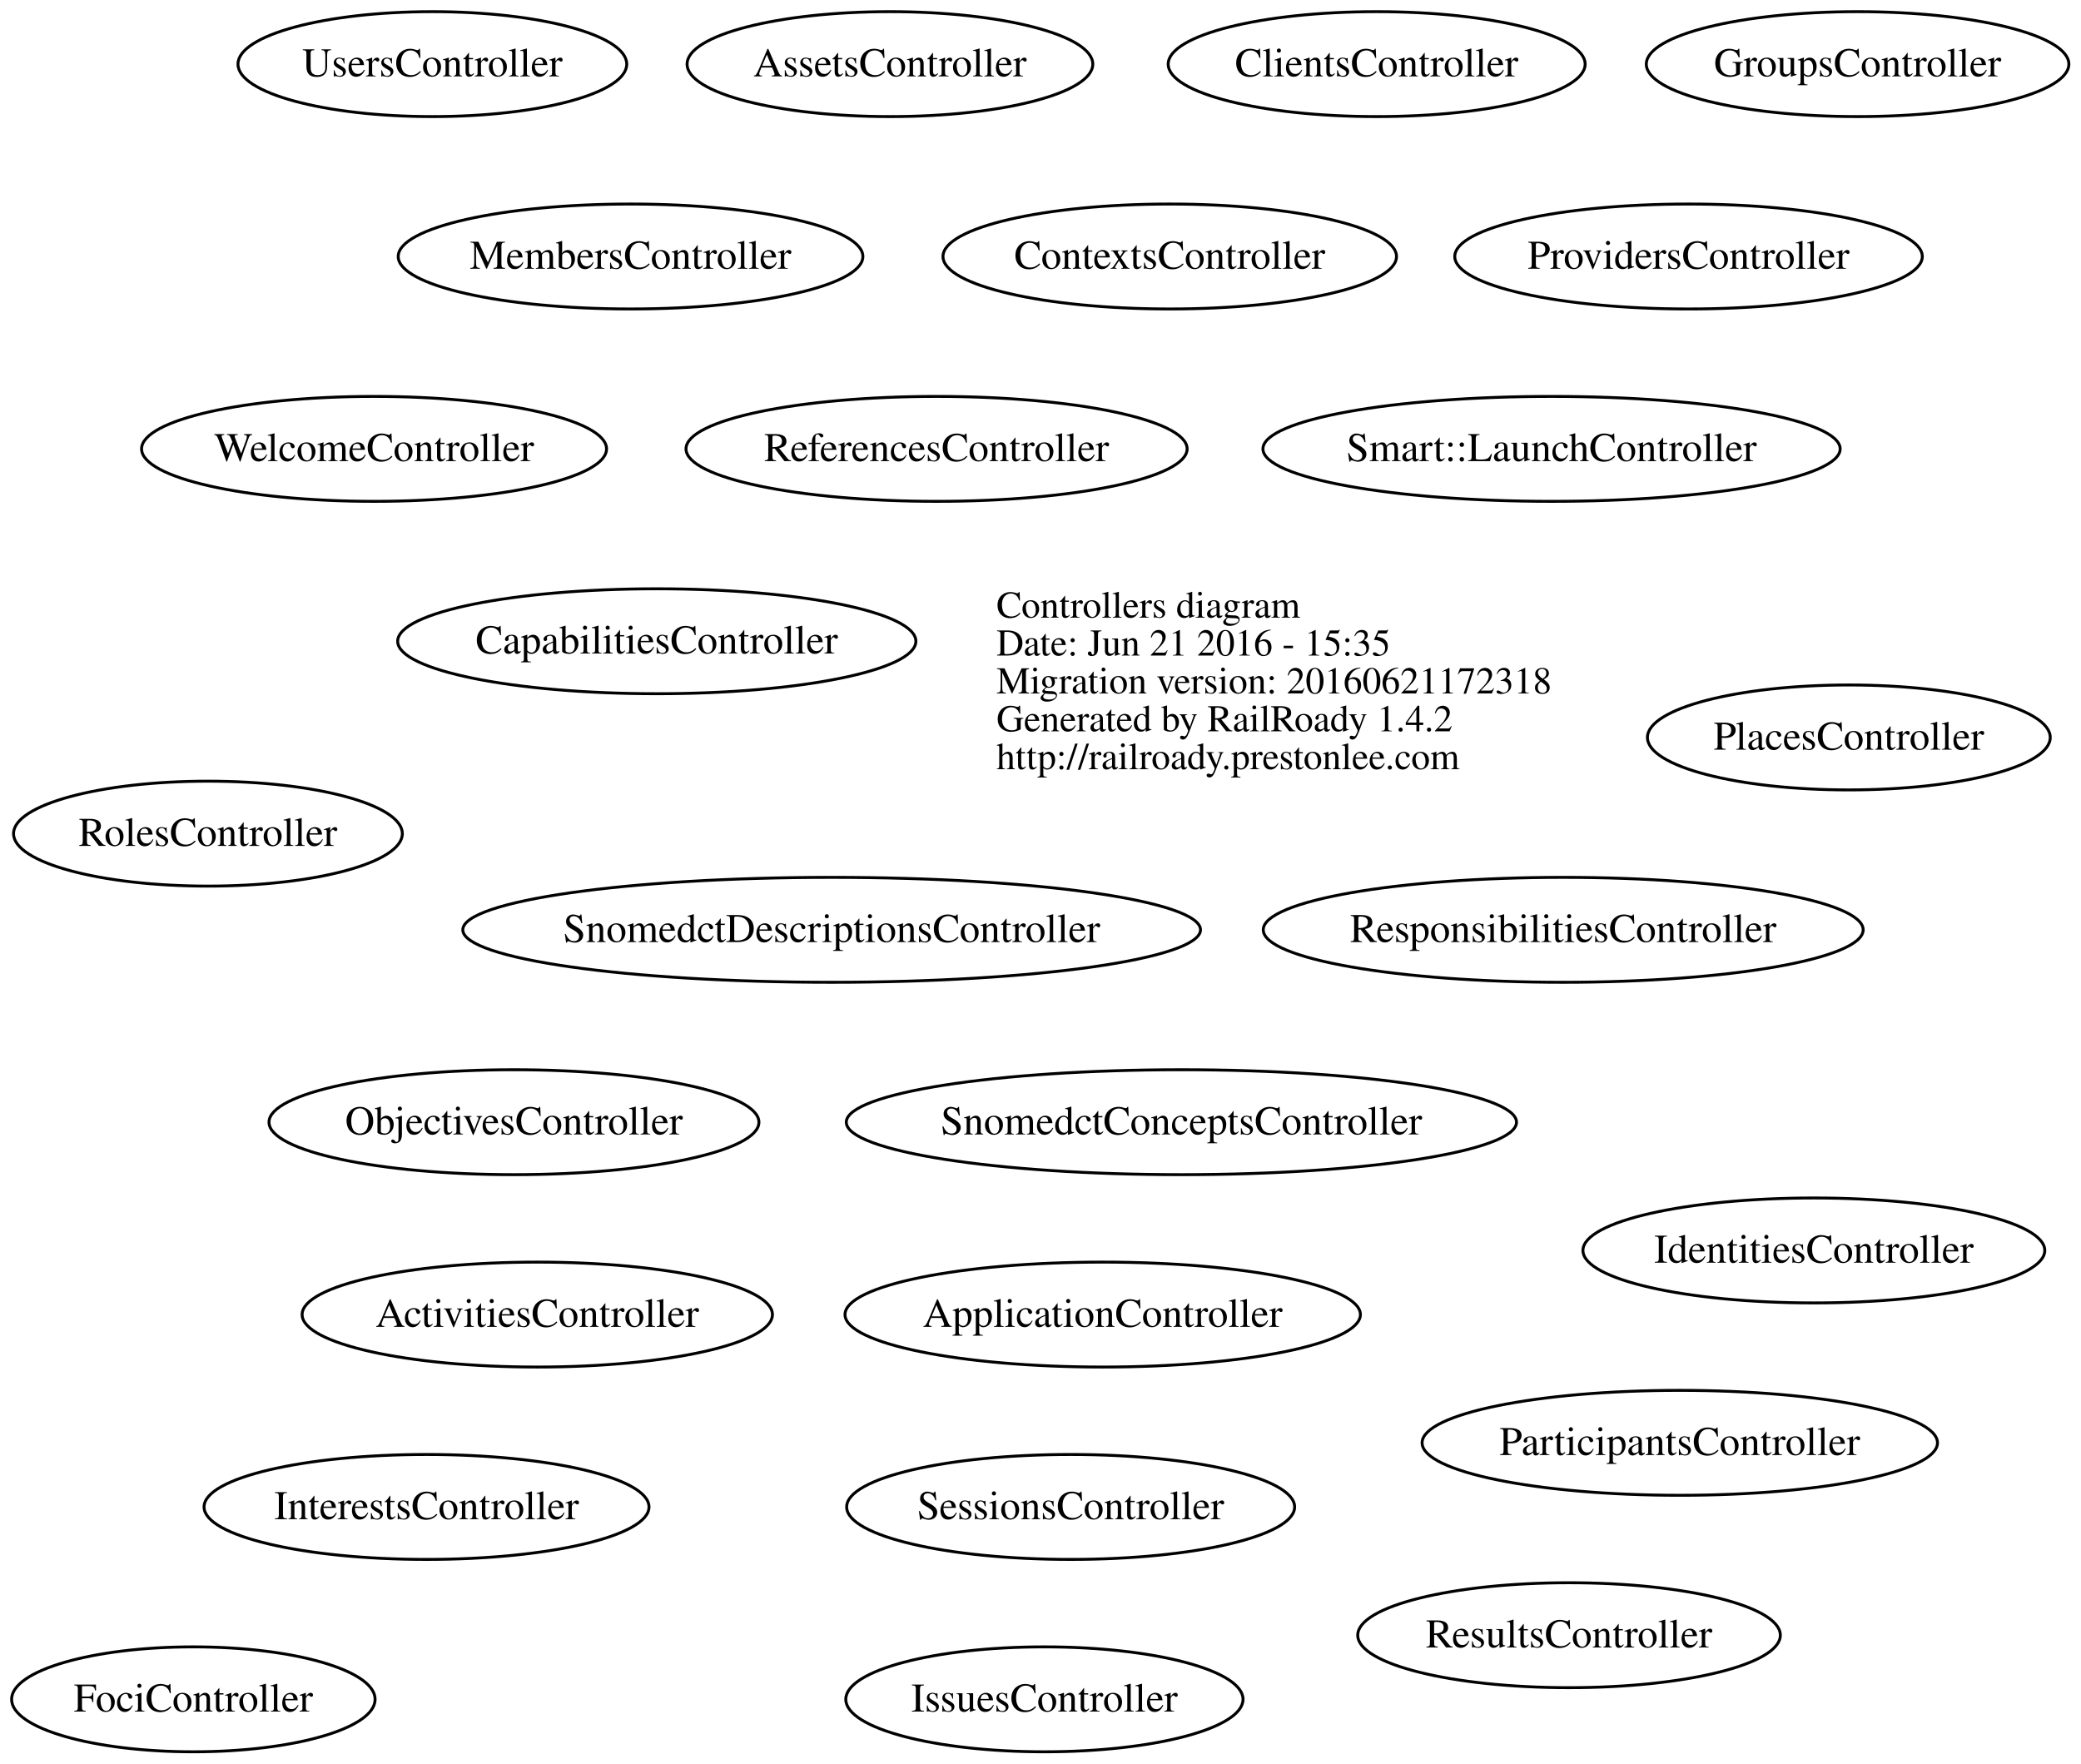
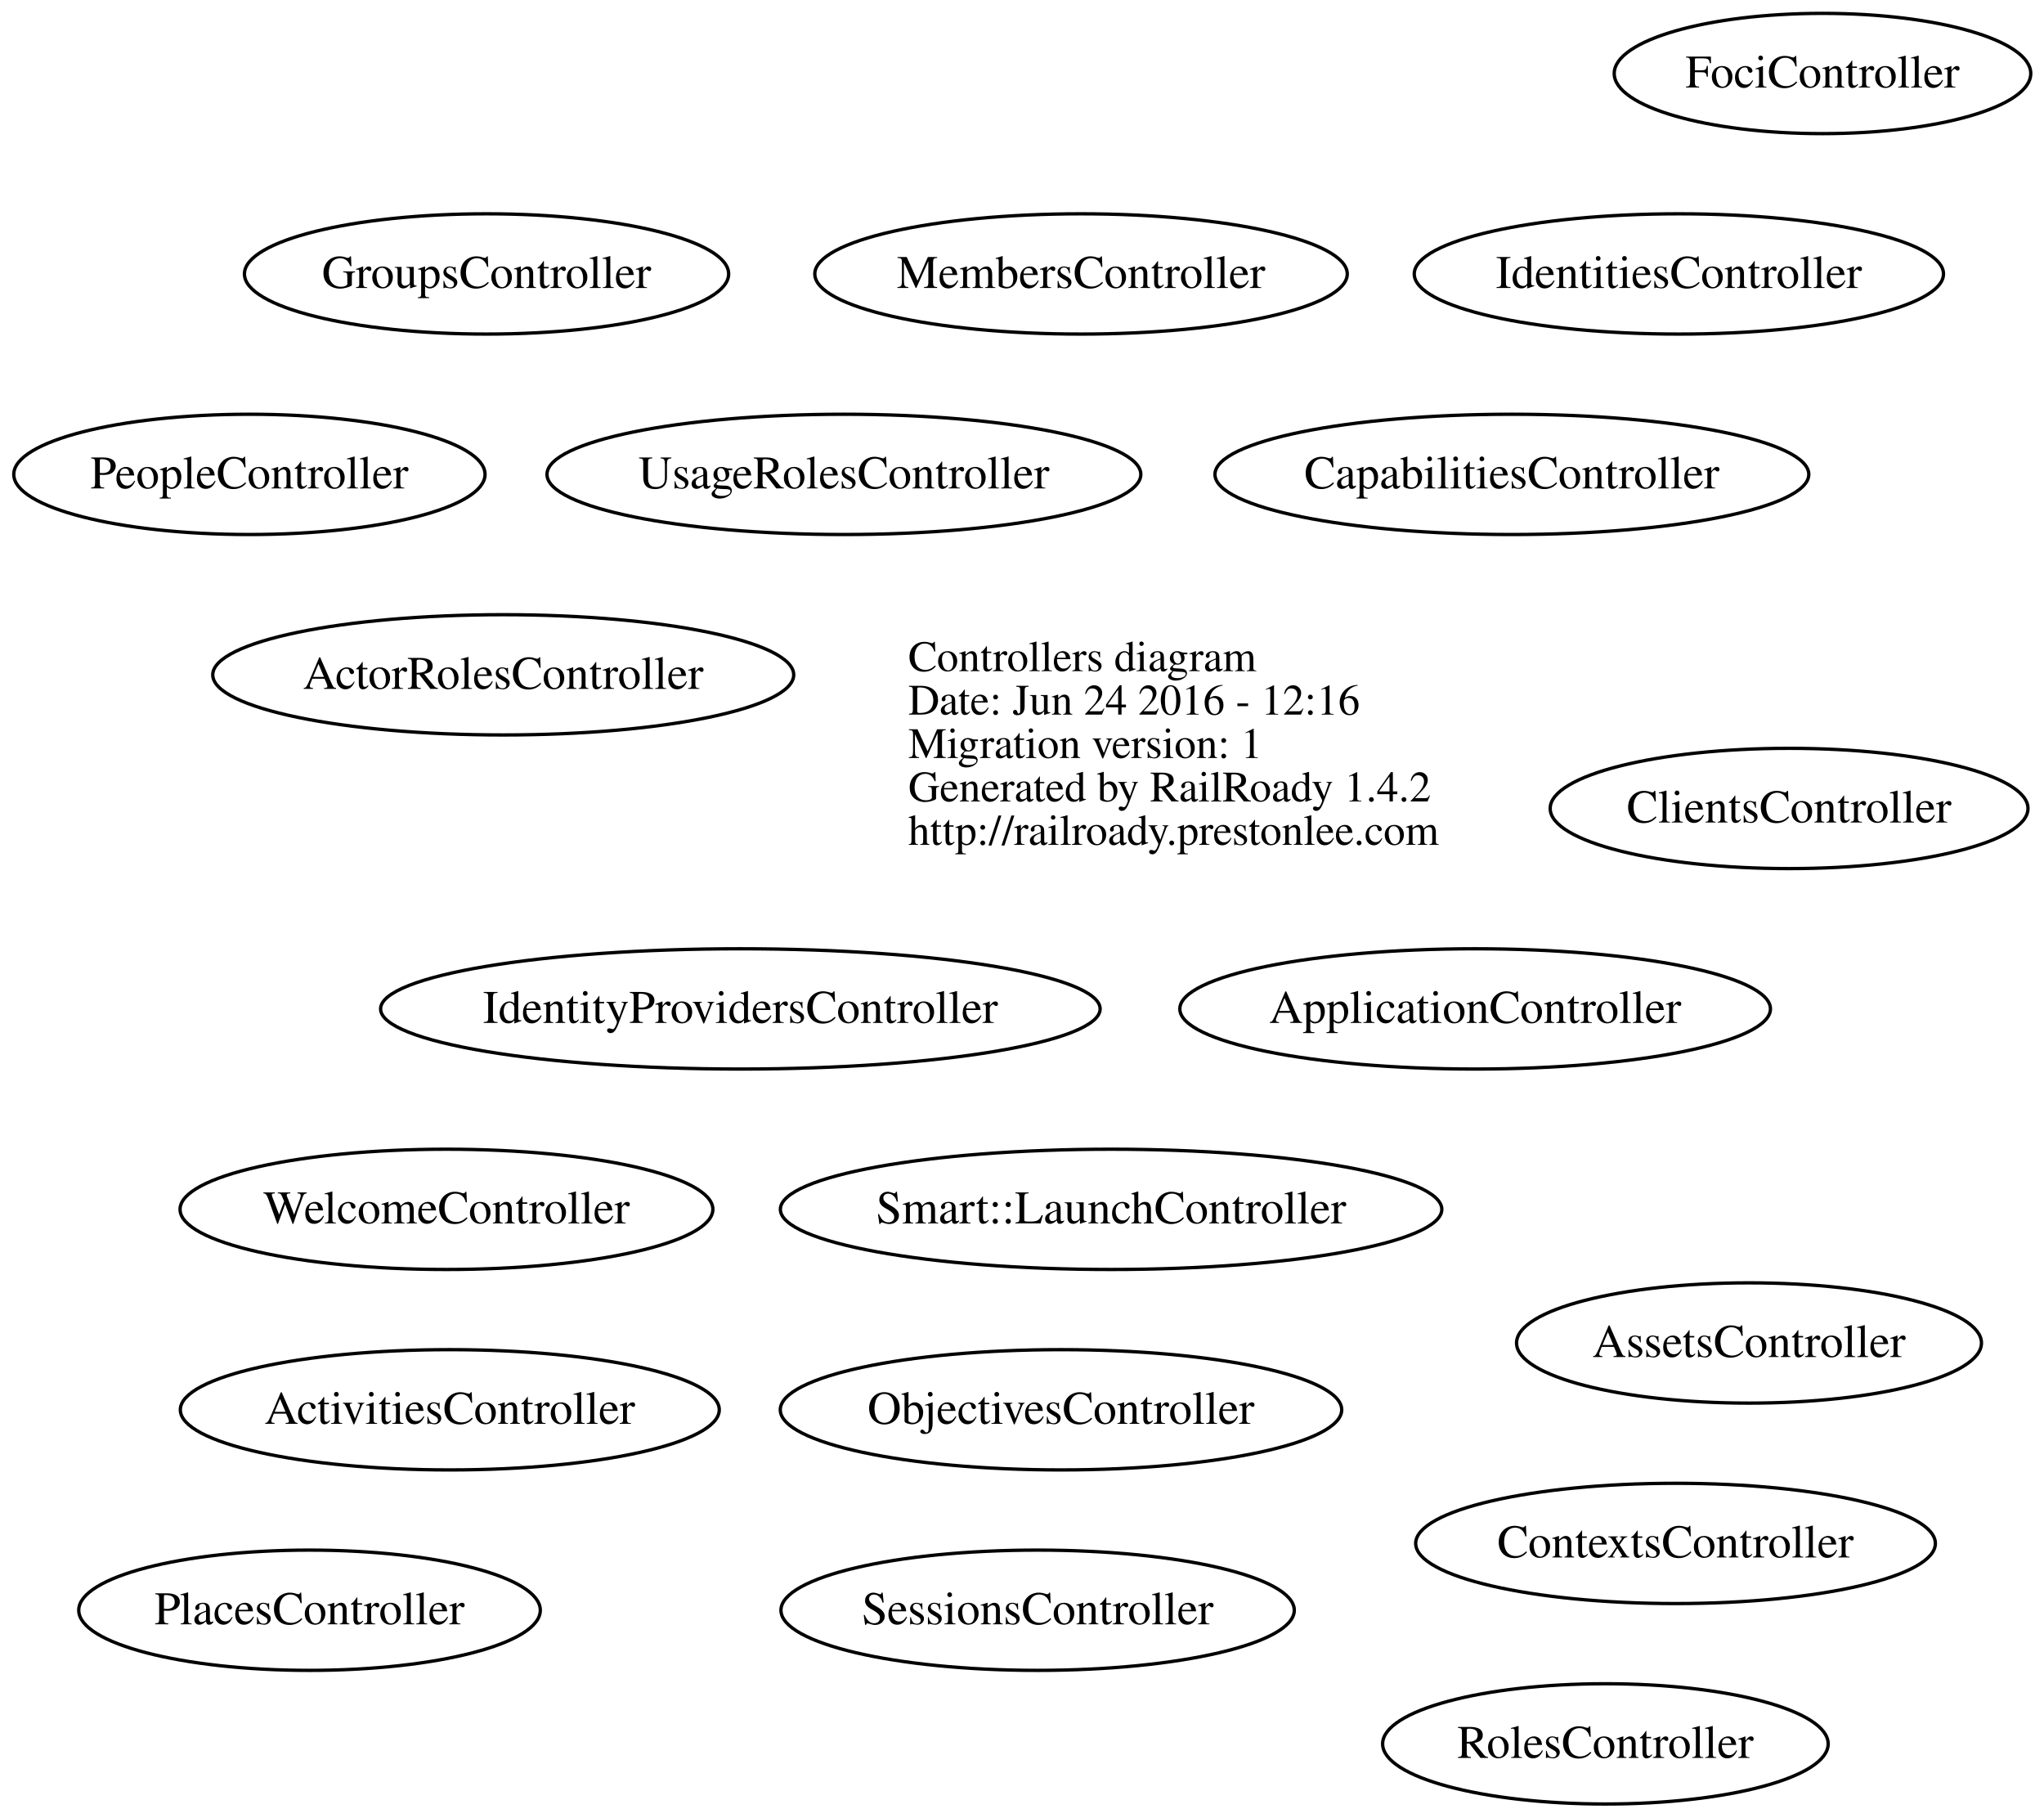
- <svg xmlns="http://www.w3.org/2000/svg" width="714pt" height="605pt" viewBox="0.00 0.00 713.67 605.00">
-   <g id="graph0" class="graph" transform="scale(1 1) rotate(0) translate(290.179 315)">
-     <polygon fill="none" stroke="none" points="-290.179,290 -290.179,-315 423.495,-315 423.495,290 -290.179,290" />
+ <svg xmlns="http://www.w3.org/2000/svg" width="612pt" height="544pt" viewBox="0.00 0.00 611.70 544.00">
+   <g id="graph0" class="graph" transform="scale(1 1) rotate(0) translate(233.526 290)">
+     <polygon fill="none" stroke="none" points="-233.526,254 -233.526,-290 378.179,-290 378.179,254 -233.526,254" />
    <g id="node1" class="node">
-       <text text-anchor="start" x="51.55" y="-103.1" font-family="Times,serif" font-size="13.00">Controllers diagram</text>
-       <text text-anchor="start" x="51.55" y="-90.1" font-family="Times,serif" font-size="13.00">Date: Jun 21 2016 - 15:35</text>
-       <text text-anchor="start" x="51.55" y="-77.1" font-family="Times,serif" font-size="13.00">Migration version: 20160621172318</text>
-       <text text-anchor="start" x="51.55" y="-64.1" font-family="Times,serif" font-size="13.00">Generated by RailRoady 1.4.2</text>
-       <text text-anchor="start" x="51.55" y="-51.1" font-family="Times,serif" font-size="13.00">http://railroady.prestonlee.com</text>
+       <text text-anchor="start" x="38.28" y="-89.1" font-family="Times,serif" font-size="13.00">Controllers diagram</text>
+       <text text-anchor="start" x="38.28" y="-76.1" font-family="Times,serif" font-size="13.00">Date: Jun 24 2016 - 12:16</text>
+       <text text-anchor="start" x="38.28" y="-63.1" font-family="Times,serif" font-size="13.00">Migration version: 1</text>
+       <text text-anchor="start" x="38.28" y="-50.1" font-family="Times,serif" font-size="13.00">Generated by RailRoady 1.4.2</text>
+       <text text-anchor="start" x="38.28" y="-37.1" font-family="Times,serif" font-size="13.00">http://railroady.prestonlee.com</text>
    </g>
    <g id="node2" class="node">
-       <ellipse fill="none" stroke="black" cx="-106" cy="136" rx="80.683" ry="18" />
-       <text text-anchor="middle" x="-106" y="140.2" font-family="Times,serif" font-size="14.00">ActivitiesController</text>
+       <ellipse fill="none" stroke="black" cx="-99" cy="132" rx="80.683" ry="18" />
+       <text text-anchor="middle" x="-99" y="136.2" font-family="Times,serif" font-size="14.00">ActivitiesController</text>
    </g>
    <g id="node3" class="node">
-       <ellipse fill="none" stroke="black" cx="88" cy="136" rx="88.417" ry="18" />
-       <text text-anchor="middle" x="88" y="140.2" font-family="Times,serif" font-size="14.00">ApplicationController</text>
+       <ellipse fill="none" stroke="black" cx="-83" cy="-88" rx="86.972" ry="18" />
+       <text text-anchor="middle" x="-83" y="-83.8" font-family="Times,serif" font-size="14.00">ActorRolesController</text>
    </g>
    <g id="node4" class="node">
-       <ellipse fill="none" stroke="black" cx="15" cy="-293" rx="69.6" ry="18" />
-       <text text-anchor="middle" x="15" y="-288.8" font-family="Times,serif" font-size="14.00">AssetsController</text>
+       <ellipse fill="none" stroke="black" cx="208" cy="12" rx="88.417" ry="18" />
+       <text text-anchor="middle" x="208" y="16.2" font-family="Times,serif" font-size="14.00">ApplicationController</text>
    </g>
    <g id="node5" class="node">
-       <ellipse fill="none" stroke="black" cx="-65" cy="-95" rx="88.901" ry="18" />
-       <text text-anchor="middle" x="-65" y="-90.8" font-family="Times,serif" font-size="14.00">CapabilitiesController</text>
+       <ellipse fill="none" stroke="black" cx="290" cy="112" rx="69.6" ry="18" />
+       <text text-anchor="middle" x="290" y="116.2" font-family="Times,serif" font-size="14.00">AssetsController</text>
    </g>
    <g id="node6" class="node">
-       <ellipse fill="none" stroke="black" cx="182" cy="-293" rx="71.529" ry="18" />
-       <text text-anchor="middle" x="182" y="-288.8" font-family="Times,serif" font-size="14.00">ClientsController</text>
+       <ellipse fill="none" stroke="black" cx="219" cy="-148" rx="88.901" ry="18" />
+       <text text-anchor="middle" x="219" y="-143.8" font-family="Times,serif" font-size="14.00">CapabilitiesController</text>
    </g>
    <g id="node7" class="node">
-       <ellipse fill="none" stroke="black" cx="111" cy="-227" rx="77.802" ry="18" />
-       <text text-anchor="middle" x="111" y="-222.8" font-family="Times,serif" font-size="14.00">ContextsController</text>
+       <ellipse fill="none" stroke="black" cx="302" cy="-48" rx="71.529" ry="18" />
+       <text text-anchor="middle" x="302" y="-43.8" font-family="Times,serif" font-size="14.00">ClientsController</text>
    </g>
    <g id="node8" class="node">
-       <ellipse fill="none" stroke="black" cx="-224" cy="268" rx="62.358" ry="18" />
-       <text text-anchor="middle" x="-224" y="272.2" font-family="Times,serif" font-size="14.00">FociController</text>
+       <ellipse fill="none" stroke="black" cx="268" cy="172" rx="77.802" ry="18" />
+       <text text-anchor="middle" x="268" y="176.2" font-family="Times,serif" font-size="14.00">ContextsController</text>
    </g>
    <g id="node9" class="node">
-       <ellipse fill="none" stroke="black" cx="347" cy="-293" rx="72.489" ry="18" />
-       <text text-anchor="middle" x="347" y="-288.8" font-family="Times,serif" font-size="14.00">GroupsController</text>
+       <ellipse fill="none" stroke="black" cx="312" cy="-268" rx="62.358" ry="18" />
+       <text text-anchor="middle" x="312" y="-263.8" font-family="Times,serif" font-size="14.00">FociController</text>
    </g>
    <g id="node10" class="node">
-       <ellipse fill="none" stroke="black" cx="332" cy="114" rx="79.23" ry="18" />
-       <text text-anchor="middle" x="332" y="118.2" font-family="Times,serif" font-size="14.00">IdentitiesController</text>
+       <ellipse fill="none" stroke="black" cx="-88" cy="-208" rx="72.489" ry="18" />
+       <text text-anchor="middle" x="-88" y="-203.8" font-family="Times,serif" font-size="14.00">GroupsController</text>
    </g>
    <g id="node11" class="node">
-       <ellipse fill="none" stroke="black" cx="-144" cy="202" rx="76.331" ry="18" />
-       <text text-anchor="middle" x="-144" y="206.2" font-family="Times,serif" font-size="14.00">InterestsController</text>
+       <ellipse fill="none" stroke="black" cx="269" cy="-208" rx="79.23" ry="18" />
+       <text text-anchor="middle" x="269" y="-203.8" font-family="Times,serif" font-size="14.00">IdentitiesController</text>
    </g>
    <g id="node12" class="node">
-       <ellipse fill="none" stroke="black" cx="68" cy="268" rx="68.146" ry="18" />
-       <text text-anchor="middle" x="68" y="272.2" font-family="Times,serif" font-size="14.00">IssuesController</text>
+       <ellipse fill="none" stroke="black" cx="-12" cy="12" rx="107.72" ry="18" />
+       <text text-anchor="middle" x="-12" y="16.2" font-family="Times,serif" font-size="14.00">IdentityProvidersController</text>
    </g>
    <g id="node13" class="node">
-       <ellipse fill="none" stroke="black" cx="-74" cy="-227" rx="79.714" ry="18" />
-       <text text-anchor="middle" x="-74" y="-222.8" font-family="Times,serif" font-size="14.00">MembersController</text>
+       <ellipse fill="none" stroke="black" cx="90" cy="-208" rx="79.714" ry="18" />
+       <text text-anchor="middle" x="90" y="-203.8" font-family="Times,serif" font-size="14.00">MembersController</text>
    </g>
    <g id="node14" class="node">
-       <ellipse fill="none" stroke="black" cx="-114" cy="70" rx="84.05" ry="18" />
-       <text text-anchor="middle" x="-114" y="74.2" font-family="Times,serif" font-size="14.00">ObjectivesController</text>
+       <ellipse fill="none" stroke="black" cx="84" cy="132" rx="84.05" ry="18" />
+       <text text-anchor="middle" x="84" y="136.2" font-family="Times,serif" font-size="14.00">ObjectivesController</text>
    </g>
    <g id="node15" class="node">
-       <ellipse fill="none" stroke="black" cx="286" cy="180" rx="88.417" ry="18" />
-       <text text-anchor="middle" x="286" y="184.2" font-family="Times,serif" font-size="14.00">ParticipantsController</text>
+       <ellipse fill="none" stroke="black" cx="-159" cy="-148" rx="70.551" ry="18" />
+       <text text-anchor="middle" x="-159" y="-143.8" font-family="Times,serif" font-size="14.00">PeopleController</text>
    </g>
    <g id="node16" class="node">
-       <ellipse fill="none" stroke="black" cx="344" cy="-62" rx="69.098" ry="18" />
-       <text text-anchor="middle" x="344" y="-57.8" font-family="Times,serif" font-size="14.00">PlacesController</text>
+       <ellipse fill="none" stroke="black" cx="-141" cy="192" rx="69.098" ry="18" />
+       <text text-anchor="middle" x="-141" y="196.2" font-family="Times,serif" font-size="14.00">PlacesController</text>
    </g>
    <g id="node17" class="node">
-       <ellipse fill="none" stroke="black" cx="289" cy="-227" rx="80.208" ry="18" />
-       <text text-anchor="middle" x="289" y="-222.8" font-family="Times,serif" font-size="14.00">ProvidersController</text>
+       <ellipse fill="none" stroke="black" cx="247" cy="232" rx="66.701" ry="18" />
+       <text text-anchor="middle" x="247" y="236.2" font-family="Times,serif" font-size="14.00">RolesController</text>
    </g>
    <g id="node18" class="node">
-       <ellipse fill="none" stroke="black" cx="31" cy="-161" rx="85.969" ry="18" />
-       <text text-anchor="middle" x="31" y="-156.8" font-family="Times,serif" font-size="14.00">ReferencesController</text>
+       <ellipse fill="none" stroke="black" cx="77" cy="192" rx="76.85" ry="18" />
+       <text text-anchor="middle" x="77" y="196.2" font-family="Times,serif" font-size="14.00">SessionsController</text>
    </g>
    <g id="node19" class="node">
-       <ellipse fill="none" stroke="black" cx="246" cy="4" rx="102.918" ry="18" />
-       <text text-anchor="middle" x="246" y="8.2" font-family="Times,serif" font-size="14.00">ResponsibilitiesController</text>
+       <ellipse fill="none" stroke="black" cx="99" cy="72" rx="99.024" ry="18" />
+       <text text-anchor="middle" x="99" y="76.2" font-family="Times,serif" font-size="14.00">Smart::LaunchController</text>
    </g>
    <g id="node20" class="node">
-       <ellipse fill="none" stroke="black" cx="248" cy="246" rx="72.498" ry="18" />
-       <text text-anchor="middle" x="248" y="250.2" font-family="Times,serif" font-size="14.00">ResultsController</text>
+       <ellipse fill="none" stroke="black" cx="19" cy="-148" rx="88.901" ry="18" />
+       <text text-anchor="middle" x="19" y="-143.8" font-family="Times,serif" font-size="14.00">UsageRolesController</text>
    </g>
    <g id="node21" class="node">
-       <ellipse fill="none" stroke="black" cx="-219" cy="-29" rx="66.701" ry="18" />
-       <text text-anchor="middle" x="-219" y="-24.8" font-family="Times,serif" font-size="14.00">RolesController</text>
-     </g>
-     <g id="node22" class="node">
-       <ellipse fill="none" stroke="black" cx="77" cy="202" rx="76.85" ry="18" />
-       <text text-anchor="middle" x="77" y="206.2" font-family="Times,serif" font-size="14.00">SessionsController</text>
-     </g>
-     <g id="node23" class="node">
-       <ellipse fill="none" stroke="black" cx="242" cy="-161" rx="99.024" ry="18" />
-       <text text-anchor="middle" x="242" y="-156.8" font-family="Times,serif" font-size="14.00">Smart::LaunchController</text>
-     </g>
-     <g id="node24" class="node">
-       <ellipse fill="none" stroke="black" cx="115" cy="70" rx="114.978" ry="18" />
-       <text text-anchor="middle" x="115" y="74.2" font-family="Times,serif" font-size="14.00">SnomedctConceptsController</text>
-     </g>
-     <g id="node25" class="node">
-       <ellipse fill="none" stroke="black" cx="-5" cy="4" rx="126.554" ry="18" />
-       <text text-anchor="middle" x="-5" y="8.2" font-family="Times,serif" font-size="14.00">SnomedctDescriptionsController</text>
-     </g>
-     <g id="node26" class="node">
-       <ellipse fill="none" stroke="black" cx="-142" cy="-293" rx="66.692" ry="18" />
-       <text text-anchor="middle" x="-142" y="-288.8" font-family="Times,serif" font-size="14.00">UsersController</text>
-     </g>
-     <g id="node27" class="node">
-       <ellipse fill="none" stroke="black" cx="-162" cy="-161" rx="79.765" ry="18" />
-       <text text-anchor="middle" x="-162" y="-156.8" font-family="Times,serif" font-size="14.00">WelcomeController</text>
+       <ellipse fill="none" stroke="black" cx="-100" cy="72" rx="79.765" ry="18" />
+       <text text-anchor="middle" x="-100" y="76.2" font-family="Times,serif" font-size="14.00">WelcomeController</text>
    </g>
  </g>
</svg>
